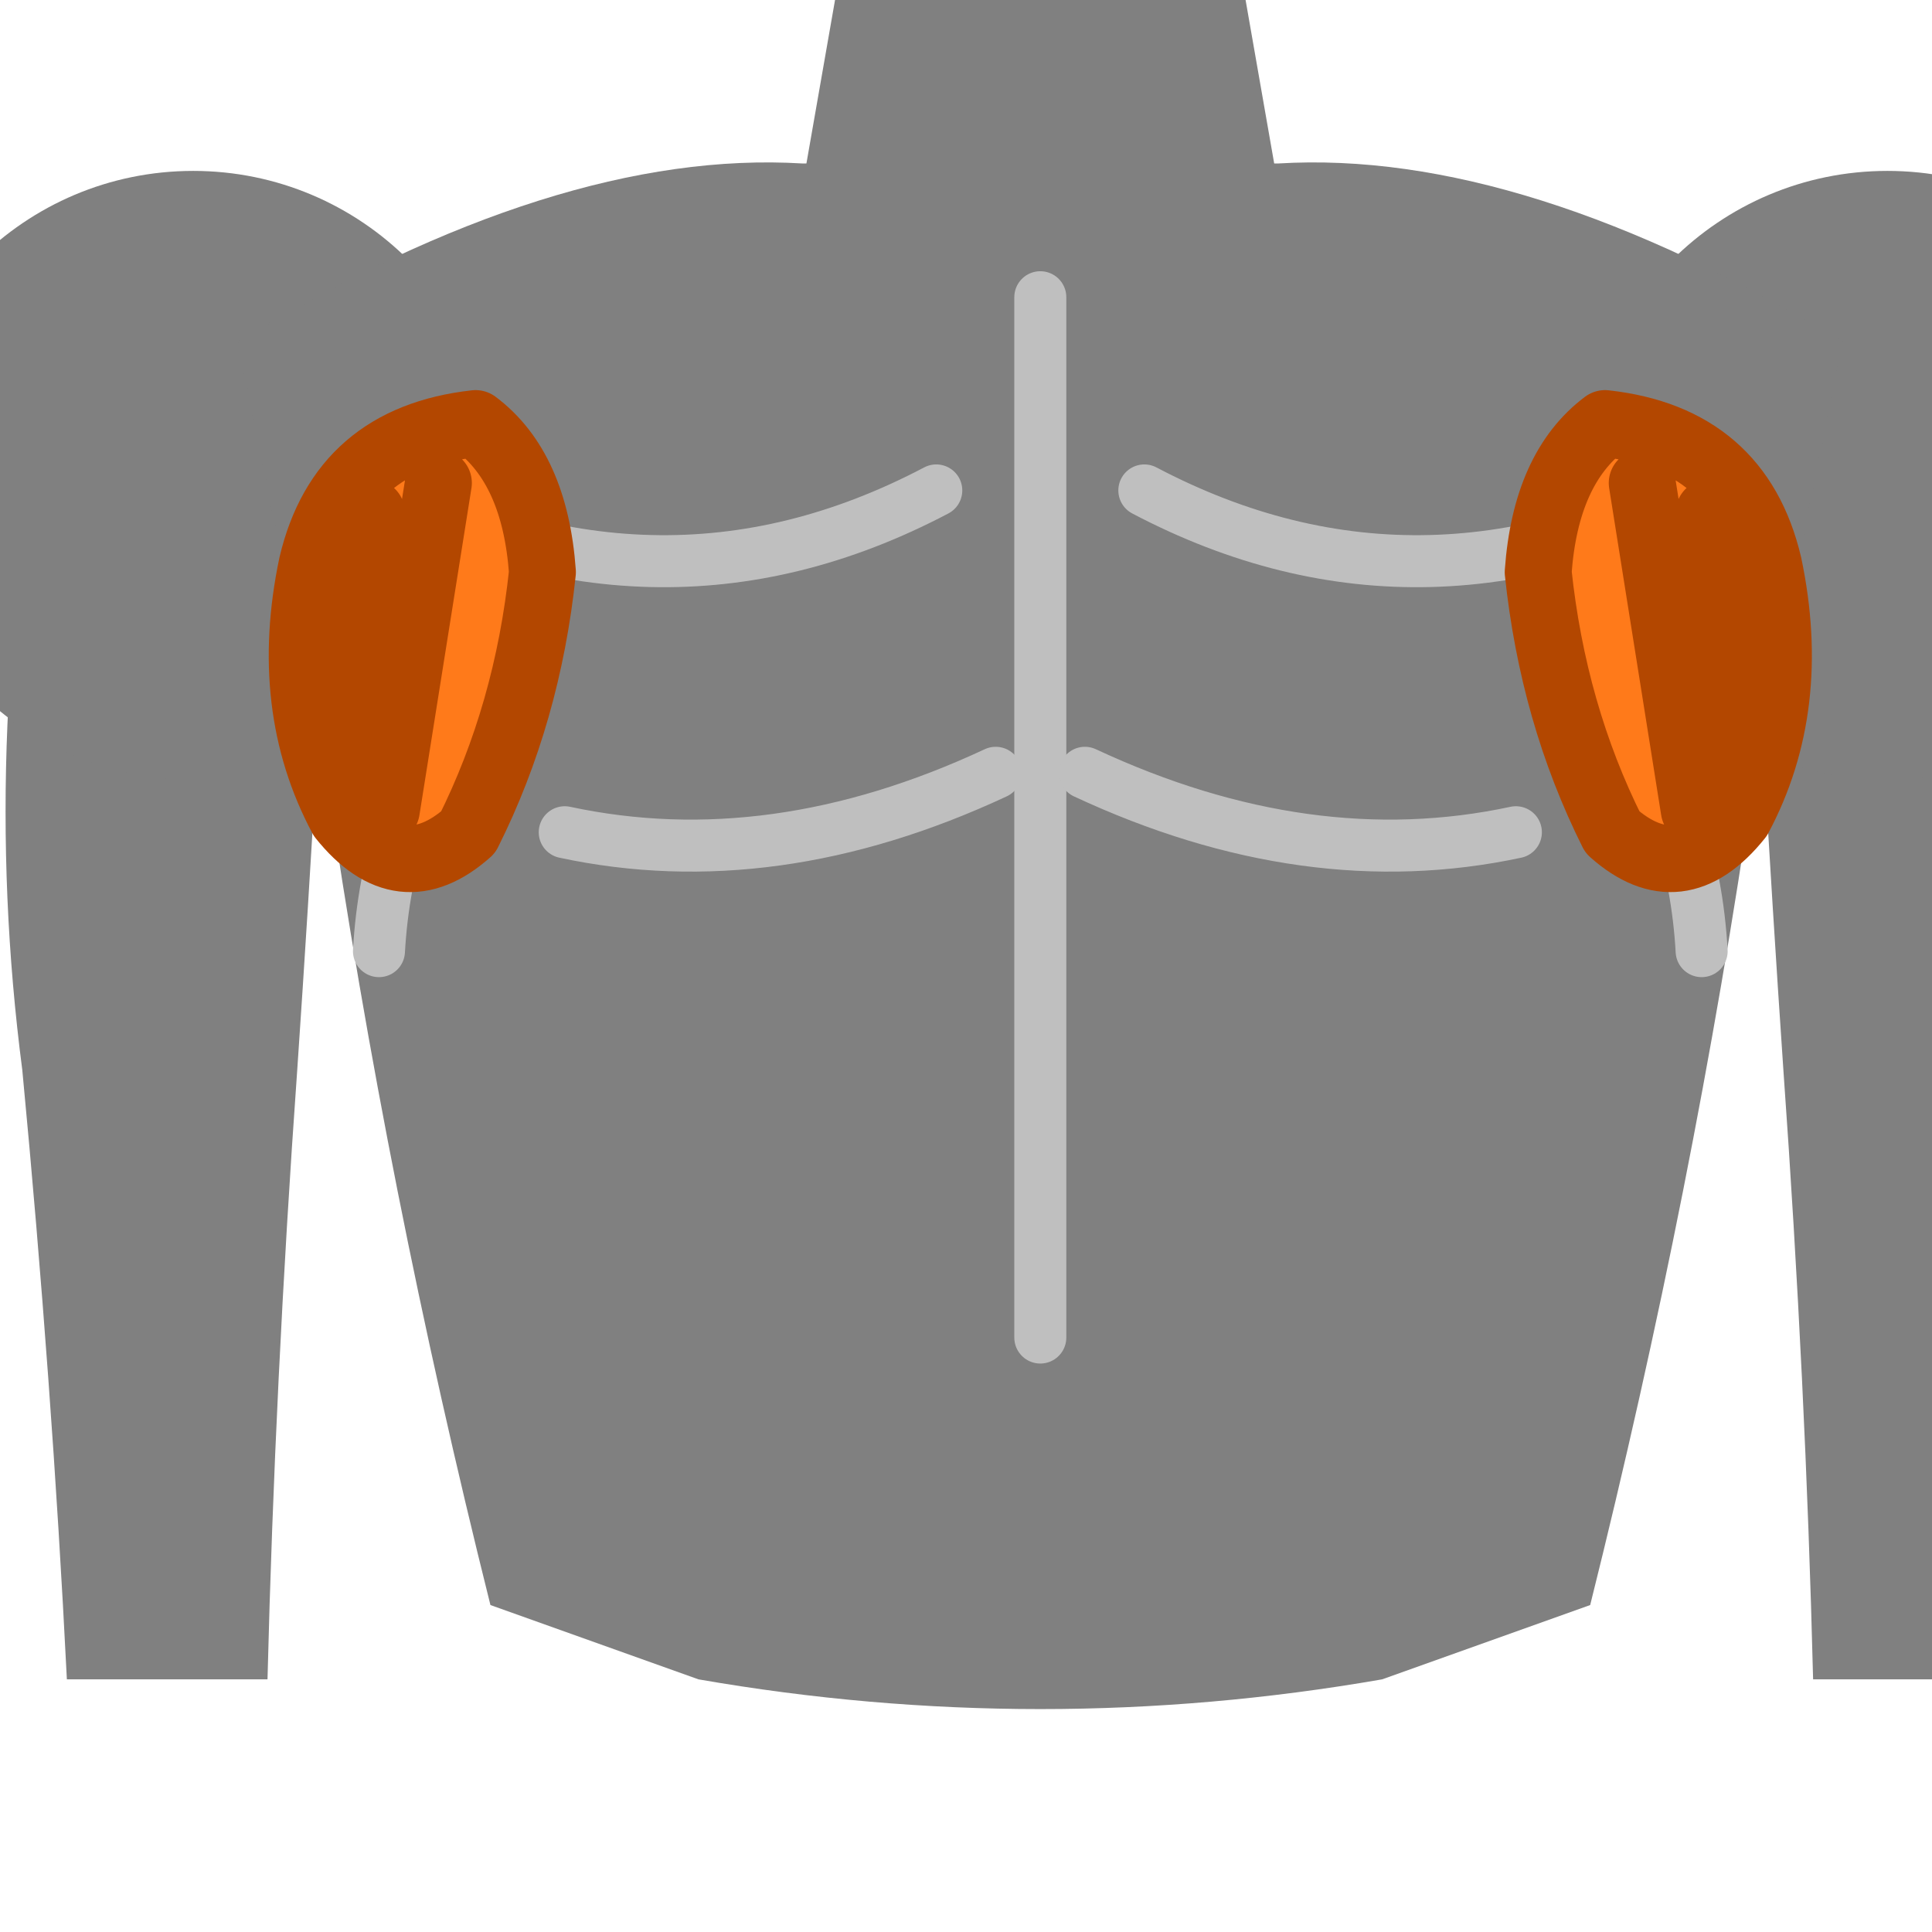
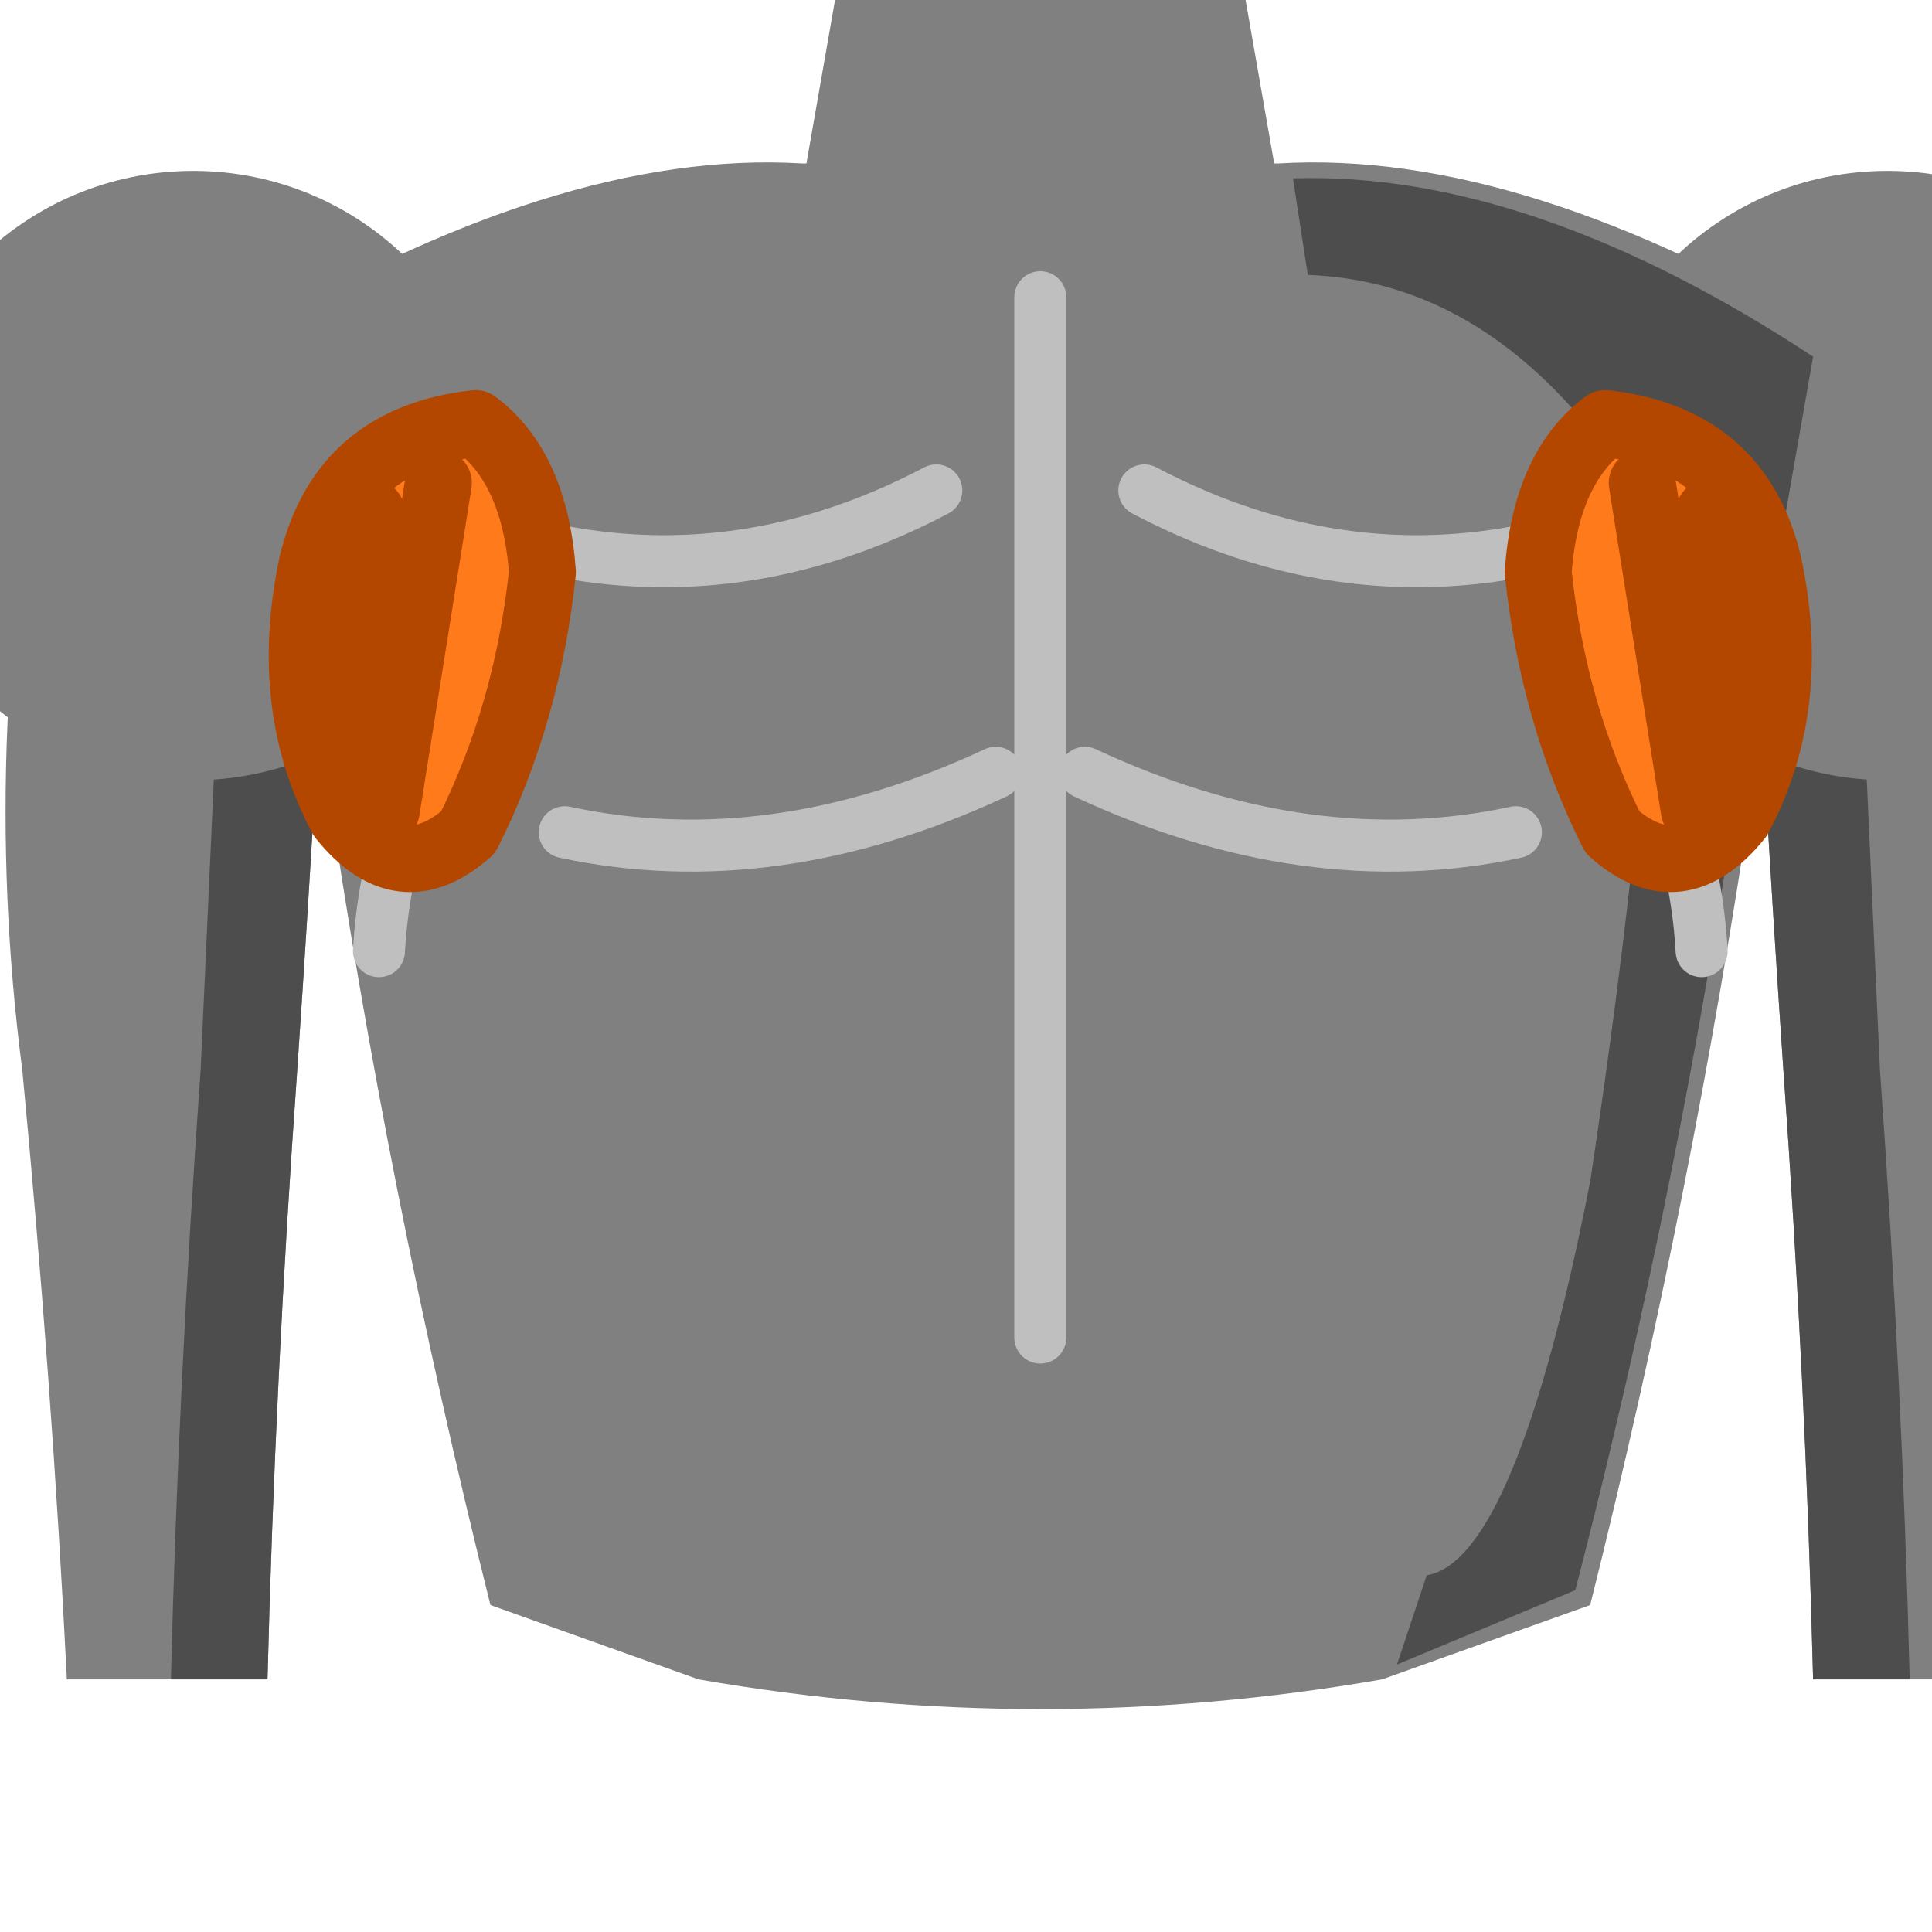
<svg viewBox="10 10 26 26">
  <path fill="#808080" d="M21.5 8.5 L26.5 8.5 L27.2 12.5 L20.8 12.5 Z" />
  <path fill="#808080" d="M10.7 15 Q9.7 19.8 10.3 24.4 Q10.7 28.6 10.9 32.6 L13.6 32.6 Q13.7 28.6 14 24.4 Q14.3 20 14.5 15.6 Z" />
+   <path fill="#4d4d4d" d="M14.5 15.6 Q14.3 20 14 24.4 Q13.7 28.6 13.6 32.6 L12.3 32.6 Q12.4 28.6 12.7 24.4 Q12.9 20 13.1 15.6 Z" />
  <g transform="translate(48 0) scale(-1 1)">
    <path fill="#808080" d="M10.7 15 Q9.7 19.8 10.3 24.4 Q10.7 28.6 10.9 32.6 L13.6 32.6 Q13.7 28.6 14 24.4 Q14.3 20 14.5 15.6 Z" />
+     <path fill="#4d4d4d" d="M14.5 15.6 Q14.3 20 14 24.4 Q13.7 28.6 13.6 32.6 L12.3 32.6 Q12.4 28.6 12.7 24.4 Q12.9 20 13.1 15.6 Z" />
  </g>
  <circle fill="#808080" cx="12.6" cy="16.4" r="4.1" />
  <circle fill="#808080" cx="35.4" cy="16.4" r="4.1" />
  <path fill="#808080" d="M13.2 14.6 Q17.5 12 20.8 12.2 L27.2 12.2 Q30.5 12 34.8 14.6 L33.6 20.5 Q32.8 26 31.4 31.6 L28.6 32.6 Q24 33.4 19.4 32.6 L16.6 31.6 Q15.2 26 14.4 20.5 Z" />
+   <path fill="#4d4d4d" d="M27.4 12.4 Q30.6 12.3 34.4 14.8 L33.4 20.5 Q32.6 26 31.2 31.4 L28.8 32.4 L29.2 31.2 Q30.4 31 31.4 25.9 Q32.2 20.6 32.3 17.1 Q30.4 13.8 27.6 13.7 Z" />
  <path fill="none" stroke="#bfbfbf" stroke-width="0.7" stroke-linecap="round" d="M24 14 L24 28" />
  <path fill="none" stroke="#bfbfbf" stroke-width="0.7" stroke-linecap="round" d="M14.8 16.4 Q18.8 18.6 22.6 16.6" />
  <path fill="none" stroke="#bfbfbf" stroke-width="0.7" stroke-linecap="round" d="M23.4 20.4 Q20.4 21.8 17.6 21.2" />
  <path fill="none" stroke="#bfbfbf" stroke-width="0.7" stroke-linecap="round" d="M16.2 19.4 Q15.2 21 15.1 22.8" />
  <g transform="translate(48 0) scale(-1 1)">
    <path fill="none" stroke="#bfbfbf" stroke-width="0.7" stroke-linecap="round" d="M14.8 16.4 Q18.8 18.6 22.6 16.6" />
    <path fill="none" stroke="#bfbfbf" stroke-width="0.7" stroke-linecap="round" d="M23.4 20.4 Q20.4 21.8 17.6 21.2" />
    <path fill="none" stroke="#bfbfbf" stroke-width="0.7" stroke-linecap="round" d="M16.2 19.4 Q15.2 21 15.1 22.8" />
  </g>
  <path fill="#ff7a1a" d="M16.4 15.7 Q14.6 15.9 14.2 17.6 Q13.8 19.5 14.6 21 Q15.4 22 16.3 21.2 Q17.1 19.6 17.3 17.7 Q17.2 16.3 16.4 15.7 Z" />
  <g transform="translate(48 0) scale(-1 1)">
    <path fill="#ff7a1a" d="M16.4 15.7 Q14.6 15.9 14.2 17.6 Q13.8 19.5 14.6 21 Q15.4 22 16.3 21.2 Q17.1 19.6 17.3 17.7 Q17.2 16.3 16.4 15.7 Z" />
  </g>
  <path fill="none" stroke="#b34700" stroke-width="0.9" stroke-linecap="round" stroke-linejoin="round" d="M16.4 15.7 Q14.6 15.9 14.2 17.6 Q13.8 19.5 14.6 21 Q15.4 22 16.3 21.2 Q17.1 19.6 17.3 17.7 Q17.2 16.3 16.4 15.7 Z M15.9 16.5 L15.2 20.9 M15 16.9 L14.5 20.4" />
  <g transform="translate(48 0) scale(-1 1)">
    <path fill="none" stroke="#b34700" stroke-width="0.9" stroke-linecap="round" stroke-linejoin="round" d="M16.4 15.7 Q14.6 15.9 14.2 17.6 Q13.8 19.5 14.6 21 Q15.4 22 16.3 21.2 Q17.1 19.6 17.3 17.7 Q17.2 16.3 16.4 15.7 Z M15.9 16.5 L15.2 20.9 M15 16.9 L14.5 20.4" />
  </g>
</svg>
